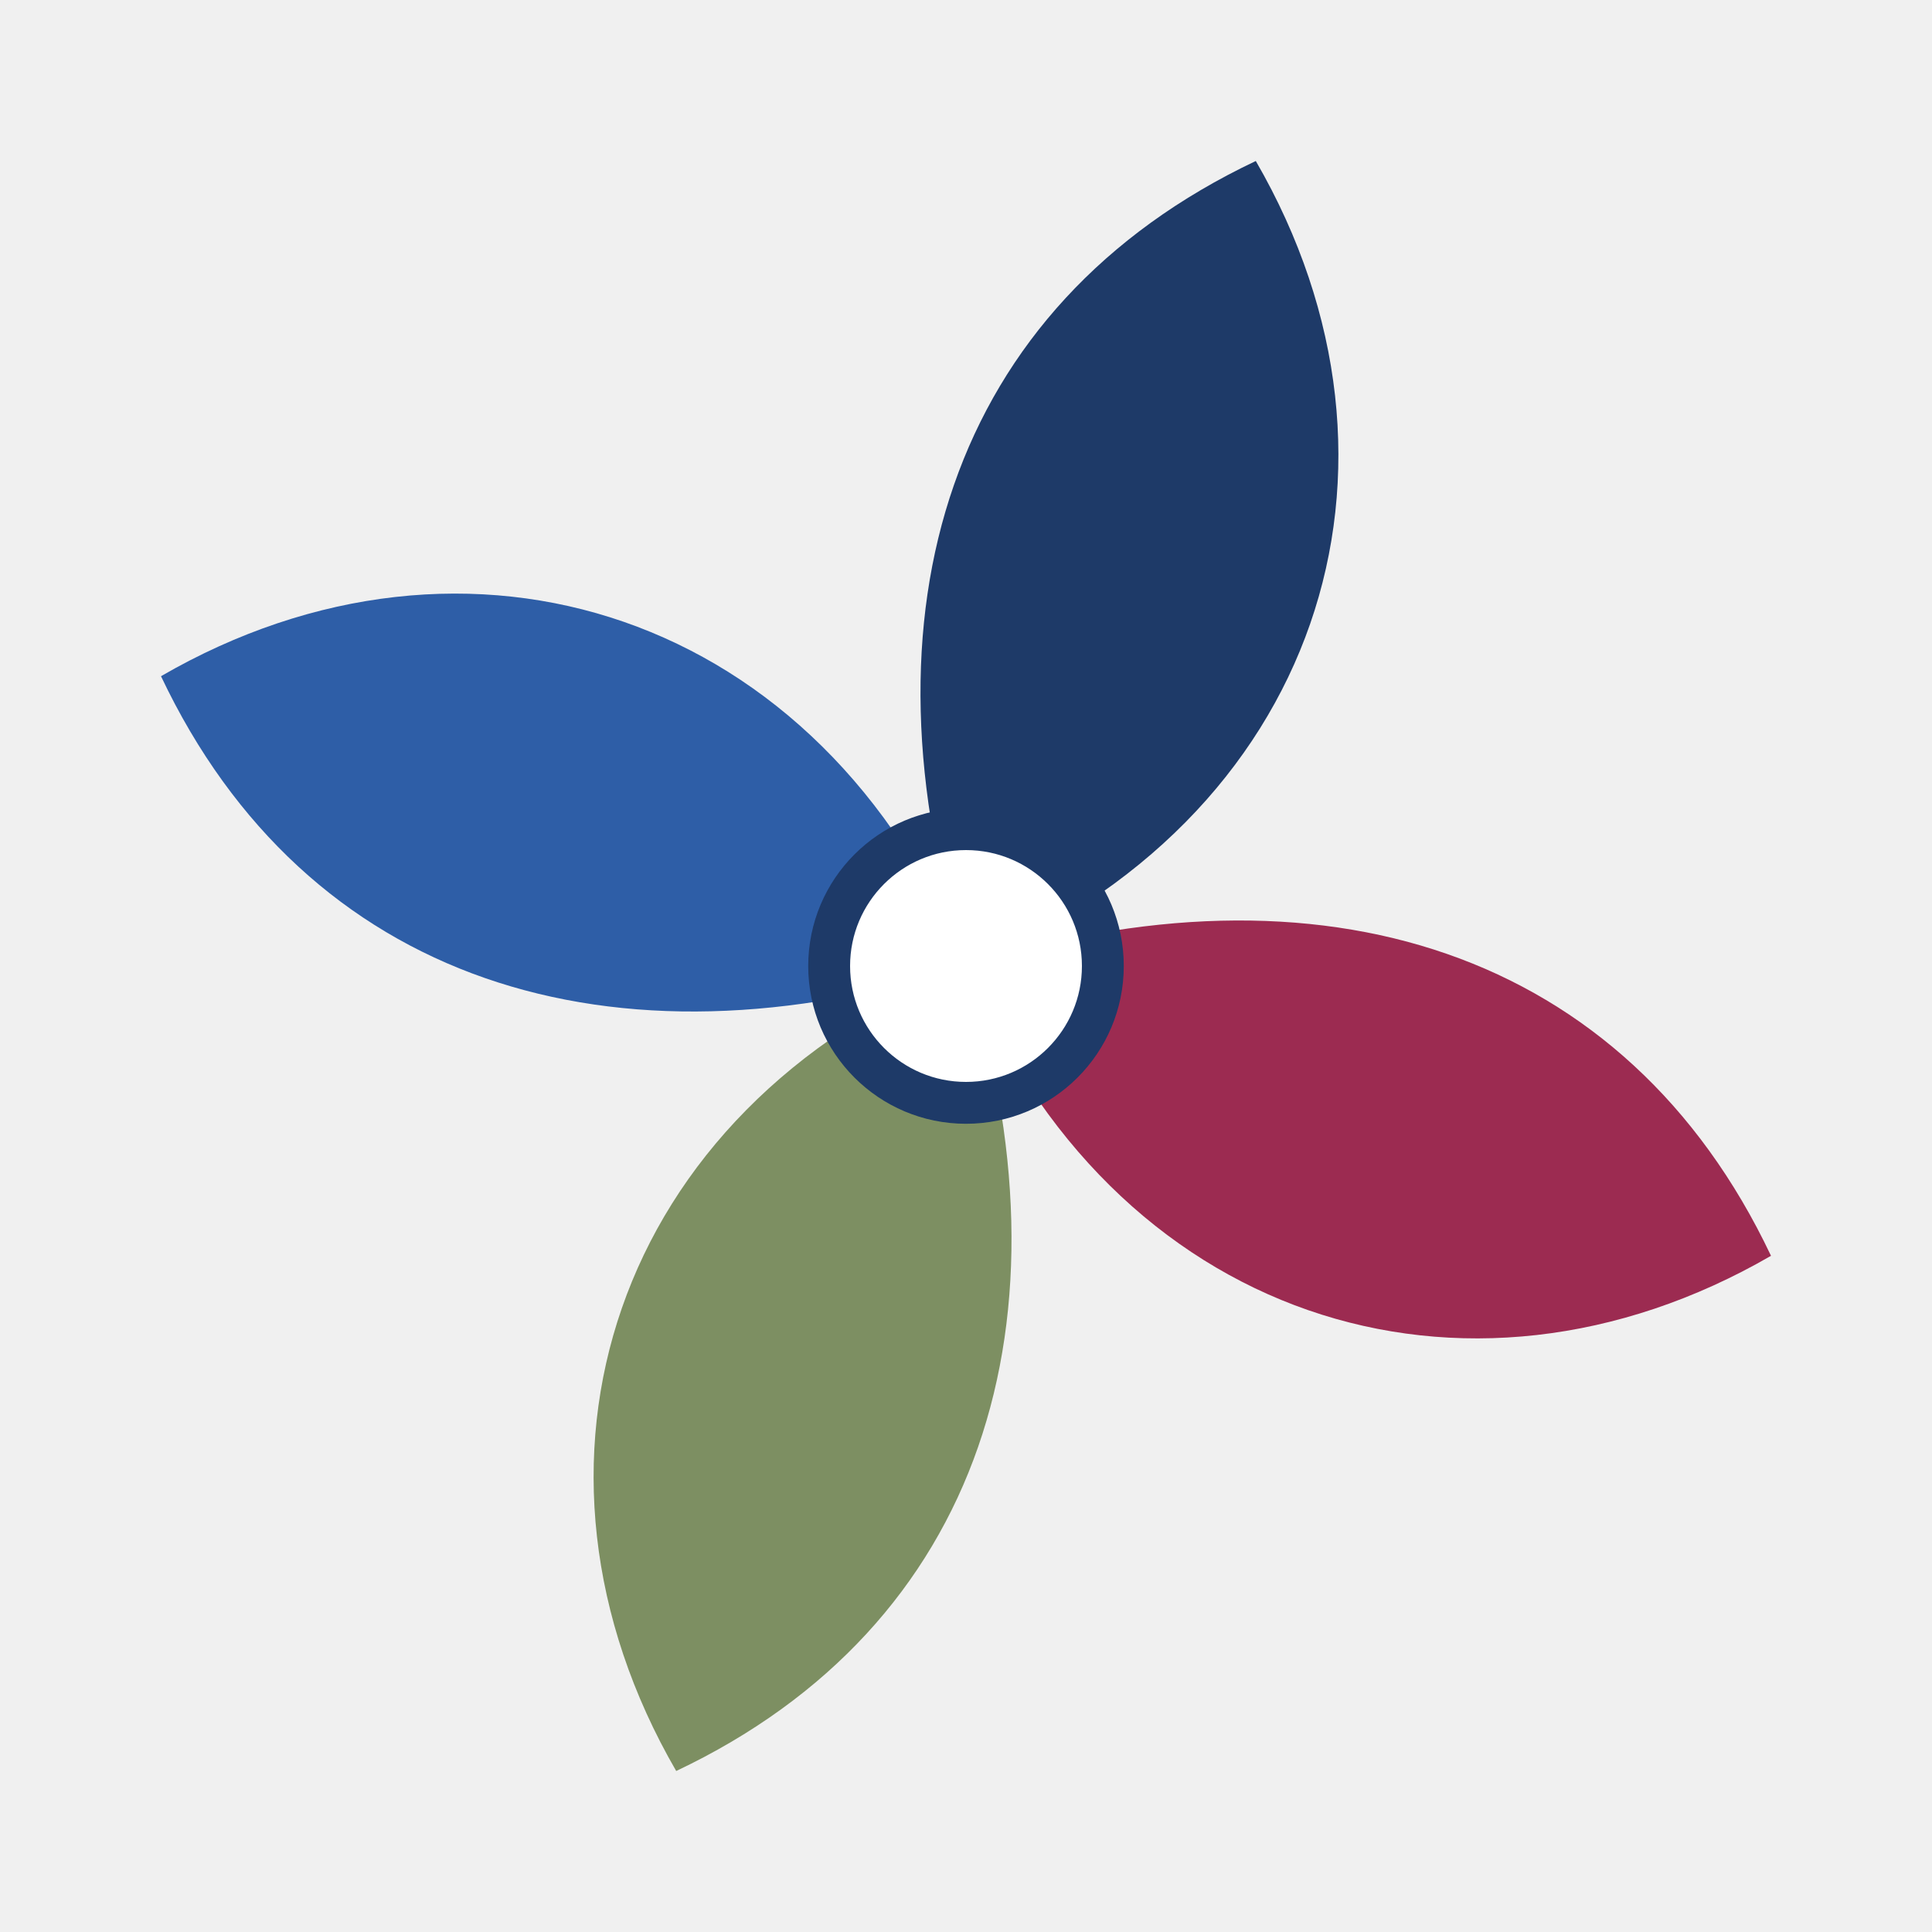
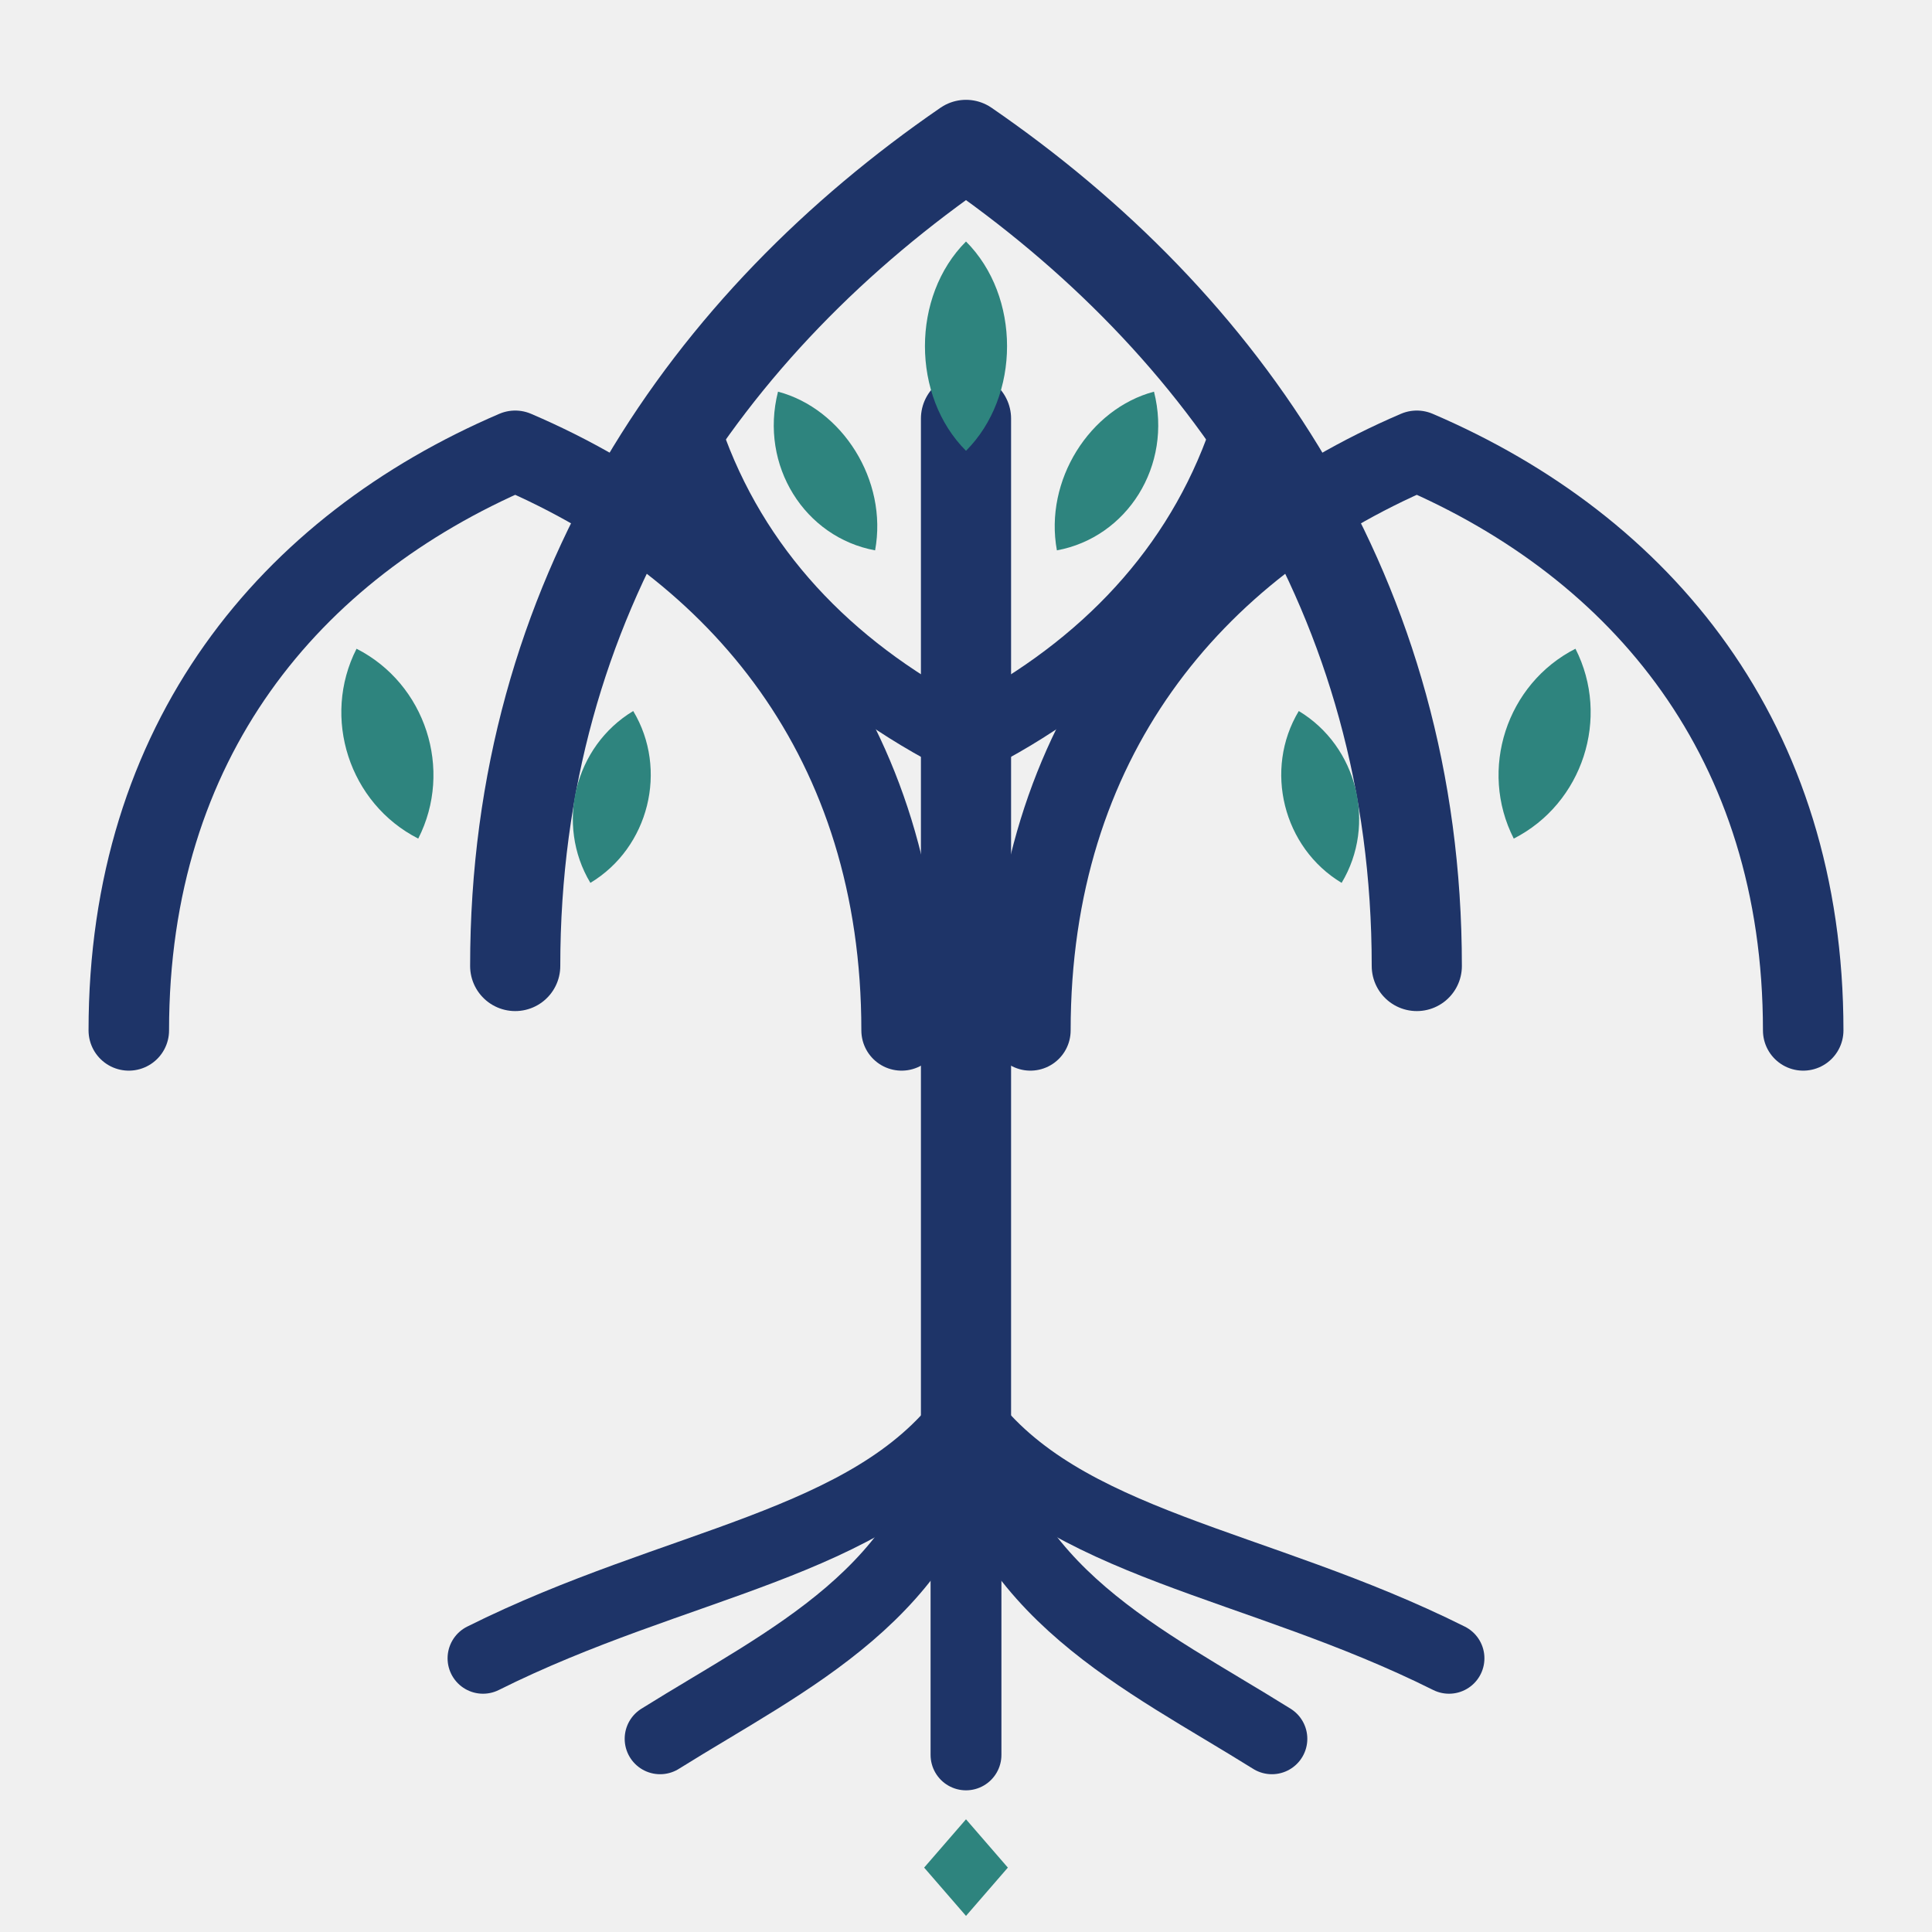
<svg xmlns="http://www.w3.org/2000/svg" viewBox="0 0 120 120" width="120" height="120" role="img" aria-label="TIIP mark">
-   <g>
-     <path d="M60 60 C 53 38, 59 19, 78 10 C 89 29, 82 51, 60 60 Z" fill="#1e3a68" />
-     <path d="M60 60 C 53 38, 59 19, 78 10 C 89 29, 82 51, 60 60 Z" fill="#9c2b51" transform="rotate(90 60 60)" />
-     <path d="M60 60 C 53 38, 59 19, 78 10 C 89 29, 82 51, 60 60 Z" fill="#7d8f62" transform="rotate(180 60 60)" />
-     <path d="M60 60 C 53 38, 59 19, 78 10 C 89 29, 82 51, 60 60 Z" fill="#2e5ea7" transform="rotate(270 60 60)" />
-     <circle cx="60" cy="60" r="8.5" fill="#ffffff" />
-     <circle cx="60" cy="60" r="8.5" fill="none" stroke="#1e3a68" stroke-width="2.6" />
+   <g fill="none" stroke="#1e3468" stroke-linecap="round" stroke-linejoin="round">
+     <path d="M8 64 C8 46 18 34 32 28 C46 34 56 46 56 64" stroke-width="5" />
+     <path d="M64 64 C64 46 74 34 88 28 C102 34 112 46 112 64" stroke-width="5" />
+     <path d="M32 60 C32 37 44 20 60 9 C76 20 88 37 88 60" stroke-width="5.6" />
+     <path d="M60 26 L60 88" stroke-width="5.6" />
+     <path d="M60 46 C52 42 46 36 43 28" stroke-width="4.4" />
+     <path d="M60 46 C68 42 74 36 77 28" stroke-width="4.4" />
+     <path d="M60 88 C54 96 42 97 30 103" stroke-width="4.4" />
+     <path d="M60 88 C58 99 49 103 41 108" stroke-width="4.4" />
+     <path d="M60 88 L60 109" stroke-width="4.4" />
+     <path d="M60 88 C62 99 71 103 79 108" stroke-width="4.4" />
+     <path d="M60 88 C66 96 78 97 90 103" stroke-width="4.4" />
  </g>
+   <g fill="#2e847e">
+     <path d="M60 15 C63.4 18.4 63.4 24.6 60 28 C56.6 24.6 56.6 18.4 60 15 Z" />
+     <path d="M49 24 C52.8 25.6 55 30.4 53.6 34.6 C49.4 33.2 47.2 28.4 49 24 Z" transform="rotate(-8 51 29)" />
+     <path d="M71 24 C67.2 25.6 65 30.4 66.4 34.6 C70.6 33.2 72.8 28.4 71 24 Z" transform="rotate(8 69 29)" />
+     <path d="M24 40 C27.4 43.4 27.4 49 24 52.4 C20.6 49 20.6 43.4 24 40 Z" transform="rotate(-18 24 46)" />
+     <path d="M38 44 C41 47 41 52 38 55 C35 52 35 47 38 44 Z" transform="rotate(14 38 49.5)" />
+     <path d="M96 40 C99.4 43.4 99.4 49 96 52.4 C92.6 49 92.6 43.4 96 40 Z" transform="rotate(18 96 46)" />
+     <path d="M82 44 C85 47 85 52 82 55 C79 52 79 47 82 44 Z" transform="rotate(-14 82 49.5)" />
+   </g>
+   <path d="M60 113 L62.6 116 L60 119 L57.4 116 Z" fill="#2e847e" />
</svg>
